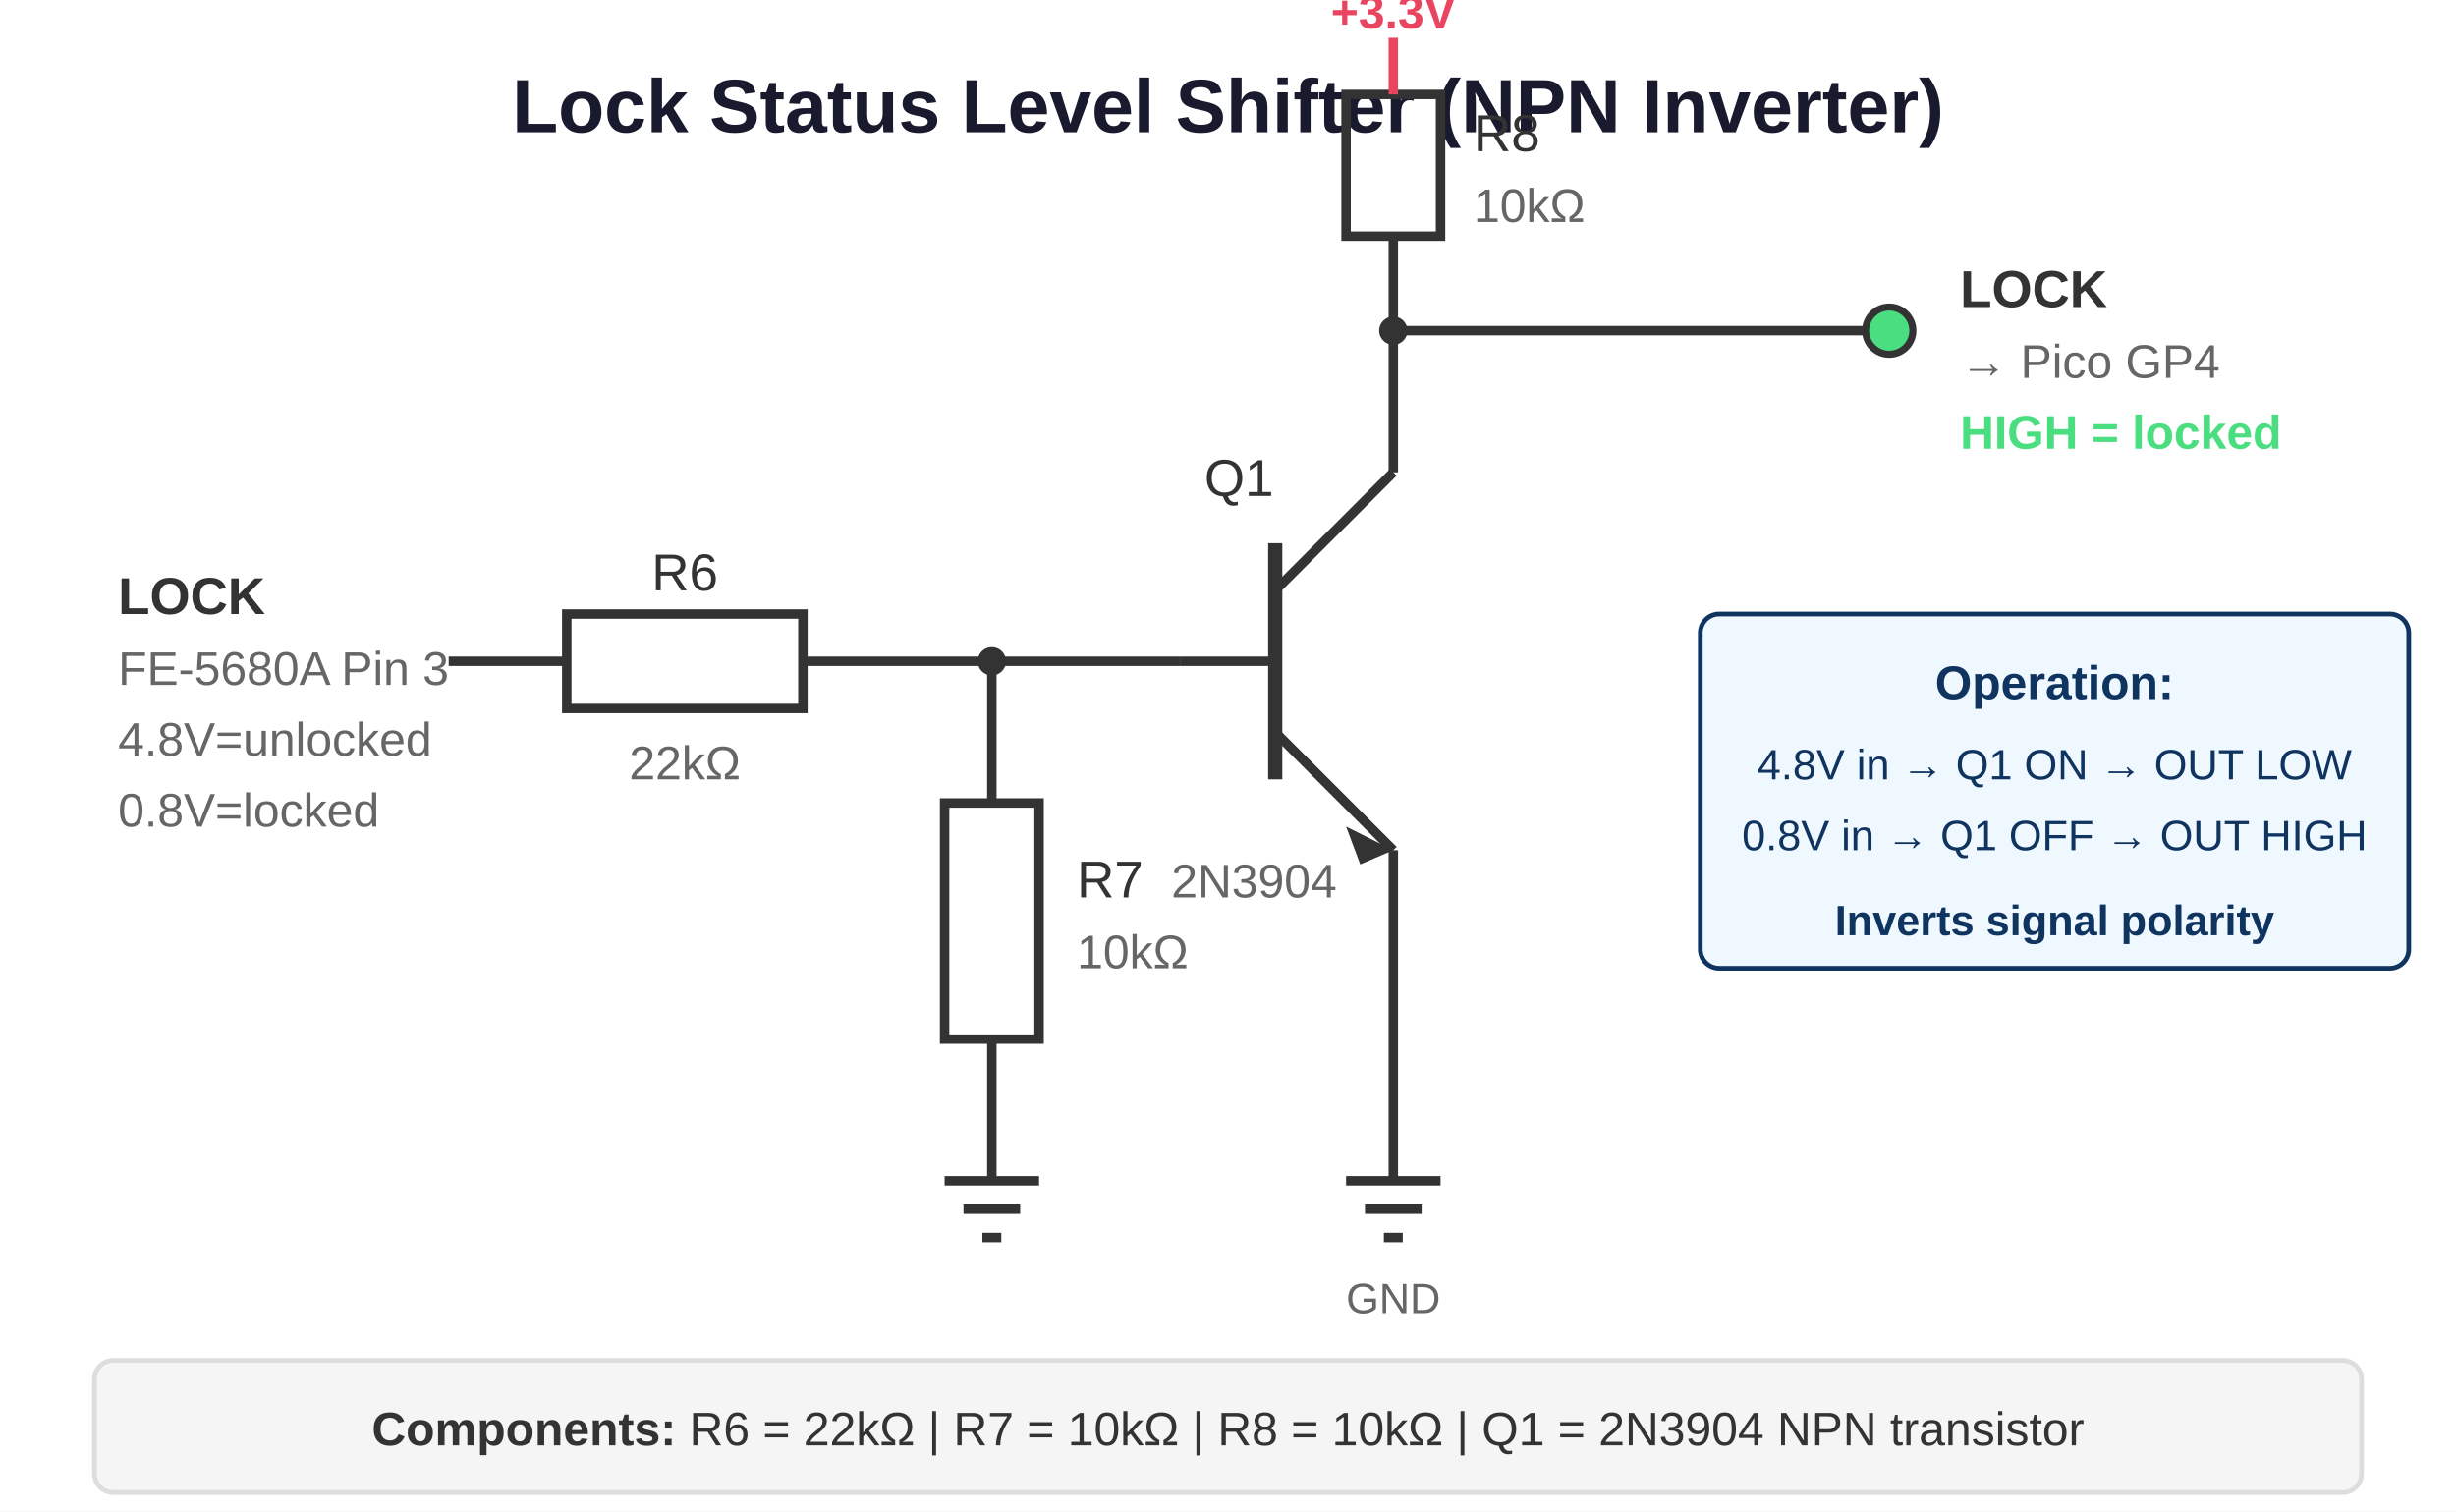
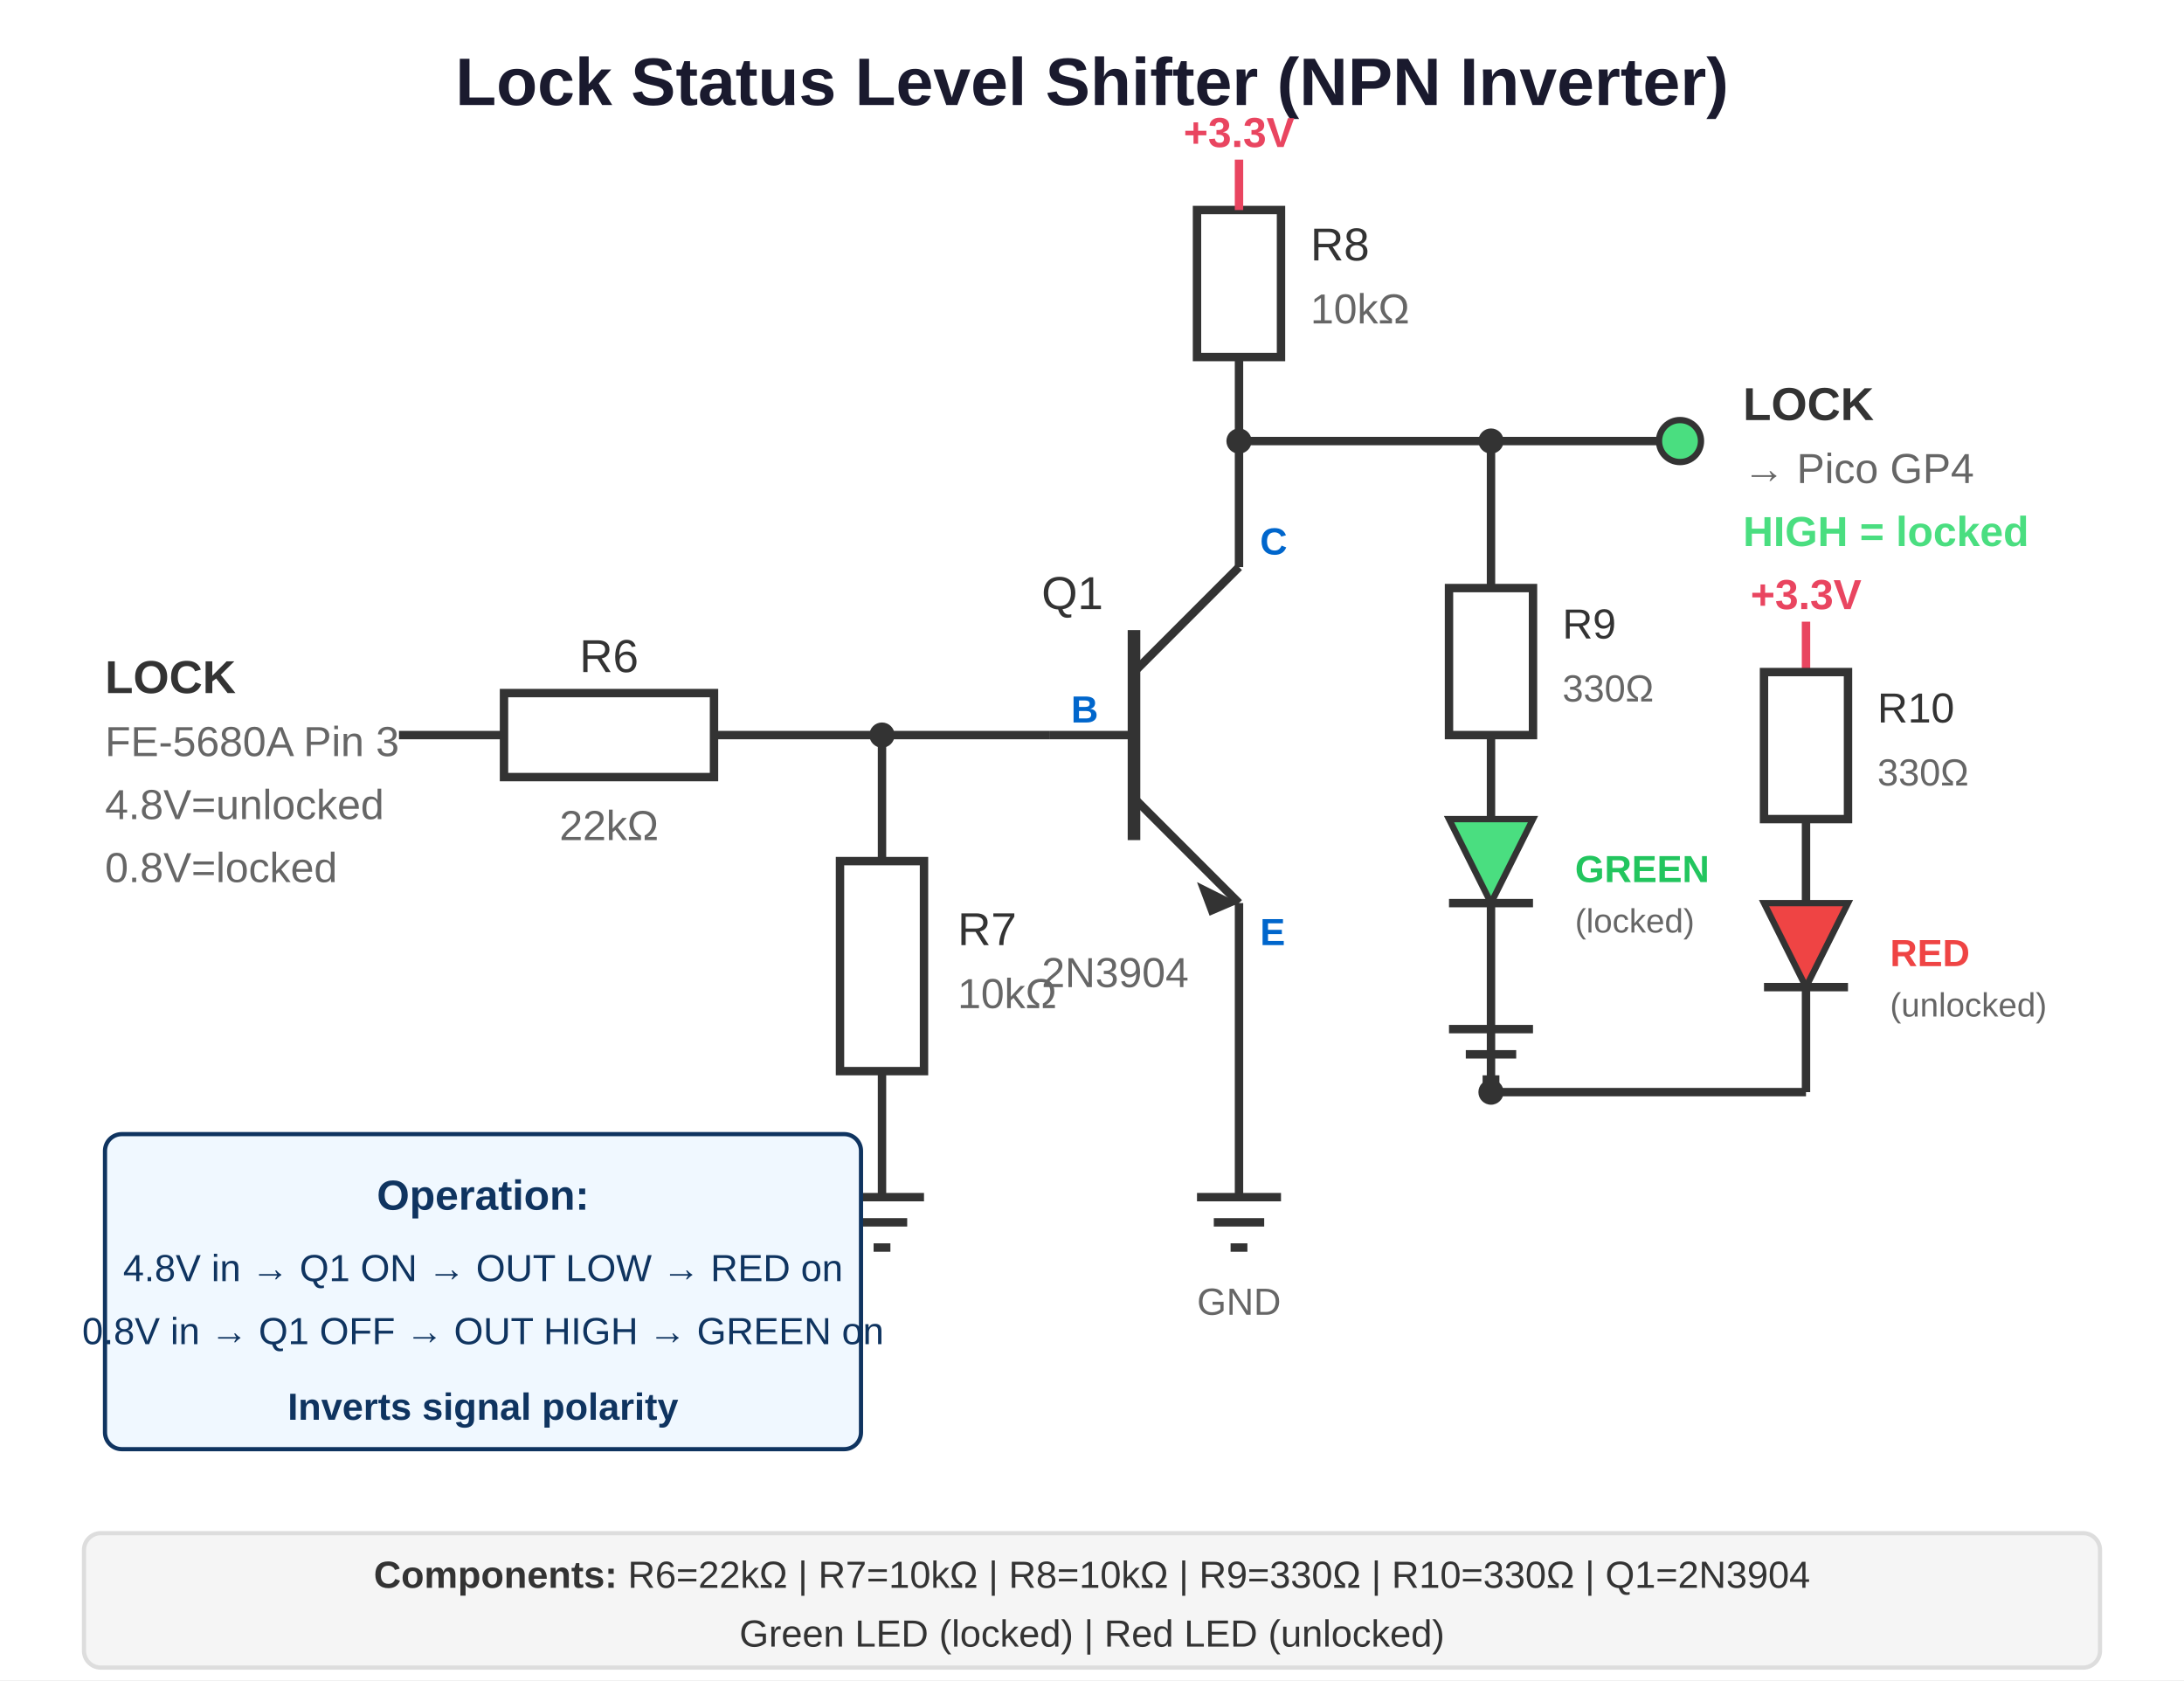
- <svg xmlns="http://www.w3.org/2000/svg" viewBox="0 0 520 320">
-   <rect width="520" height="320" fill="#ffffff" />
-   <text x="260" y="28" text-anchor="middle" font-family="Arial" font-size="16" font-weight="bold" fill="#1a1a2e">Lock Status Level Shifter (NPN Inverter)</text>
-   <text x="25" y="130" font-family="Arial" font-size="11" fill="#333" font-weight="bold">LOCK</text>
-   <text x="25" y="145" font-family="Arial" font-size="10" fill="#666">FE-5680A Pin 3</text>
-   <text x="25" y="160" font-family="Arial" font-size="10" fill="#666">4.8V=unlocked</text>
-   <text x="25" y="175" font-family="Arial" font-size="10" fill="#666">0.8V=locked</text>
-   <line x1="95" y1="140" x2="120" y2="140" stroke="#333" stroke-width="2" />
-   <rect x="120" y="130" width="50" height="20" fill="none" stroke="#333" stroke-width="2" />
-   <text x="145" y="125" text-anchor="middle" font-family="Arial" font-size="11" fill="#333">R6</text>
-   <text x="145" y="165" text-anchor="middle" font-family="Arial" font-size="10" fill="#666">22kΩ</text>
-   <line x1="170" y1="140" x2="210" y2="140" stroke="#333" stroke-width="2" />
-   <circle cx="210" cy="140" r="3" fill="#333" />
-   <line x1="210" y1="140" x2="250" y2="140" stroke="#333" stroke-width="2" />
-   <line x1="210" y1="140" x2="210" y2="170" stroke="#333" stroke-width="2" />
-   <rect x="200" y="170" width="20" height="50" fill="none" stroke="#333" stroke-width="2" />
-   <text x="228" y="190" font-family="Arial" font-size="11" fill="#333">R7</text>
-   <text x="228" y="205" font-family="Arial" font-size="10" fill="#666">10kΩ</text>
-   <line x1="210" y1="220" x2="210" y2="250" stroke="#333" stroke-width="2" />
-   <line x1="200" y1="250" x2="220" y2="250" stroke="#333" stroke-width="2" />
-   <line x1="204" y1="256" x2="216" y2="256" stroke="#333" stroke-width="2" />
-   <line x1="208" y1="262" x2="212" y2="262" stroke="#333" stroke-width="2" />
-   <line x1="250" y1="140" x2="270" y2="140" stroke="#333" stroke-width="2" />
-   <line x1="270" y1="115" x2="270" y2="165" stroke="#333" stroke-width="3" />
-   <line x1="270" y1="125" x2="295" y2="100" stroke="#333" stroke-width="2" />
-   <line x1="270" y1="155" x2="295" y2="180" stroke="#333" stroke-width="2" />
-   <polygon points="295,180 285,175 288,183" fill="#333" />
-   <text x="255" y="105" font-family="Arial" font-size="11" fill="#333">Q1</text>
-   <text x="248" y="190" font-family="Arial" font-size="10" fill="#666">2N3904</text>
-   <line x1="295" y1="100" x2="295" y2="70" stroke="#333" stroke-width="2" />
-   <circle cx="295" cy="70" r="3" fill="#333" />
-   <line x1="295" y1="70" x2="295" y2="50" stroke="#333" stroke-width="2" />
-   <rect x="285" y="20" width="20" height="30" fill="none" stroke="#333" stroke-width="2" />
-   <text x="312" y="32" font-family="Arial" font-size="11" fill="#333">R8</text>
-   <text x="312" y="47" font-family="Arial" font-size="10" fill="#666">10kΩ</text>
-   <line x1="295" y1="20" x2="295" y2="8" stroke="#e94560" stroke-width="2" />
-   <text x="295" y="6" text-anchor="middle" font-family="Arial" font-size="10" fill="#e94560" font-weight="bold">+3.3V</text>
-   <line x1="295" y1="70" x2="400" y2="70" stroke="#333" stroke-width="2" />
-   <circle cx="400" cy="70" r="5" fill="#4ade80" stroke="#333" stroke-width="1.5" />
-   <text x="415" y="65" font-family="Arial" font-size="11" fill="#333" font-weight="bold">LOCK</text>
-   <text x="415" y="80" font-family="Arial" font-size="10" fill="#666">→ Pico GP4</text>
-   <text x="415" y="95" font-family="Arial" font-size="10" fill="#4ade80" font-weight="bold">HIGH = locked</text>
-   <line x1="295" y1="180" x2="295" y2="250" stroke="#333" stroke-width="2" />
-   <line x1="285" y1="250" x2="305" y2="250" stroke="#333" stroke-width="2" />
-   <line x1="289" y1="256" x2="301" y2="256" stroke="#333" stroke-width="2" />
-   <line x1="293" y1="262" x2="297" y2="262" stroke="#333" stroke-width="2" />
-   <text x="295" y="278" text-anchor="middle" font-family="Arial" font-size="9" fill="#666">GND</text>
-   <rect x="360" y="130" width="150" height="75" fill="#f0f8ff" stroke="#0f3460" stroke-width="1" rx="4" />
-   <text x="435" y="148" text-anchor="middle" font-family="Arial" font-size="10" fill="#0f3460" font-weight="bold">Operation:</text>
-   <text x="435" y="165" text-anchor="middle" font-family="Arial" font-size="9" fill="#0f3460">4.8V in → Q1 ON → OUT LOW</text>
-   <text x="435" y="180" text-anchor="middle" font-family="Arial" font-size="9" fill="#0f3460">0.8V in → Q1 OFF → OUT HIGH</text>
-   <text x="435" y="198" text-anchor="middle" font-family="Arial" font-size="9" fill="#0f3460" font-weight="bold">Inverts signal polarity</text>
-   <rect x="20" y="288" width="480" height="28" fill="#f5f5f5" stroke="#ddd" stroke-width="1" rx="4" />
-   <text x="260" y="306" text-anchor="middle" font-family="Arial" font-size="10" fill="#333">
-     <tspan font-weight="bold">Components:</tspan> R6 = 22kΩ | R7 = 10kΩ | R8 = 10kΩ | Q1 = 2N3904 NPN transistor
+ <svg xmlns="http://www.w3.org/2000/svg" viewBox="0 0 520 400">
+   <rect width="520" height="400" fill="#ffffff" />
+   <text x="260" y="25" text-anchor="middle" font-family="Arial" font-size="16" font-weight="bold" fill="#1a1a2e">Lock Status Level Shifter (NPN Inverter)</text>
+   <text x="25" y="165" font-family="Arial" font-size="11" fill="#333" font-weight="bold">LOCK</text>
+   <text x="25" y="180" font-family="Arial" font-size="10" fill="#666">FE-5680A Pin 3</text>
+   <text x="25" y="195" font-family="Arial" font-size="10" fill="#666">4.8V=unlocked</text>
+   <text x="25" y="210" font-family="Arial" font-size="10" fill="#666">0.8V=locked</text>
+   <line x1="95" y1="175" x2="120" y2="175" stroke="#333" stroke-width="2" />
+   <rect x="120" y="165" width="50" height="20" fill="none" stroke="#333" stroke-width="2" />
+   <text x="145" y="160" text-anchor="middle" font-family="Arial" font-size="11" fill="#333">R6</text>
+   <text x="145" y="200" text-anchor="middle" font-family="Arial" font-size="10" fill="#666">22kΩ</text>
+   <line x1="170" y1="175" x2="210" y2="175" stroke="#333" stroke-width="2" />
+   <circle cx="210" cy="175" r="3" fill="#333" />
+   <line x1="210" y1="175" x2="250" y2="175" stroke="#333" stroke-width="2" />
+   <line x1="210" y1="175" x2="210" y2="205" stroke="#333" stroke-width="2" />
+   <rect x="200" y="205" width="20" height="50" fill="none" stroke="#333" stroke-width="2" />
+   <text x="228" y="225" font-family="Arial" font-size="11" fill="#333">R7</text>
+   <text x="228" y="240" font-family="Arial" font-size="10" fill="#666">10kΩ</text>
+   <line x1="210" y1="255" x2="210" y2="285" stroke="#333" stroke-width="2" />
+   <line x1="200" y1="285" x2="220" y2="285" stroke="#333" stroke-width="2" />
+   <line x1="204" y1="291" x2="216" y2="291" stroke="#333" stroke-width="2" />
+   <line x1="208" y1="297" x2="212" y2="297" stroke="#333" stroke-width="2" />
+   <line x1="250" y1="175" x2="270" y2="175" stroke="#333" stroke-width="2" />
+   <line x1="270" y1="150" x2="270" y2="200" stroke="#333" stroke-width="3" />
+   <line x1="270" y1="160" x2="295" y2="135" stroke="#333" stroke-width="2" />
+   <line x1="270" y1="190" x2="295" y2="215" stroke="#333" stroke-width="2" />
+   <polygon points="295,215 285,210 288,218" fill="#333" />
+   <text x="255" y="172" font-family="Arial" font-size="9" fill="#0066cc" font-weight="bold">B</text>
+   <text x="300" y="132" font-family="Arial" font-size="9" fill="#0066cc" font-weight="bold">C</text>
+   <text x="300" y="225" font-family="Arial" font-size="9" fill="#0066cc" font-weight="bold">E</text>
+   <text x="248" y="145" font-family="Arial" font-size="11" fill="#333">Q1</text>
+   <text x="248" y="235" font-family="Arial" font-size="10" fill="#666">2N3904</text>
+   <line x1="295" y1="135" x2="295" y2="105" stroke="#333" stroke-width="2" />
+   <circle cx="295" cy="105" r="3" fill="#333" />
+   <line x1="295" y1="105" x2="295" y2="85" stroke="#333" stroke-width="2" />
+   <rect x="285" y="50" width="20" height="35" fill="none" stroke="#333" stroke-width="2" />
+   <text x="312" y="62" font-family="Arial" font-size="11" fill="#333">R8</text>
+   <text x="312" y="77" font-family="Arial" font-size="10" fill="#666">10kΩ</text>
+   <line x1="295" y1="50" x2="295" y2="38" stroke="#e94560" stroke-width="2" />
+   <text x="295" y="35" text-anchor="middle" font-family="Arial" font-size="10" fill="#e94560" font-weight="bold">+3.3V</text>
+   <line x1="295" y1="105" x2="355" y2="105" stroke="#333" stroke-width="2" />
+   <circle cx="355" cy="105" r="3" fill="#333" />
+   <line x1="355" y1="105" x2="400" y2="105" stroke="#333" stroke-width="2" />
+   <circle cx="400" cy="105" r="5" fill="#4ade80" stroke="#333" stroke-width="1.5" />
+   <text x="415" y="100" font-family="Arial" font-size="11" fill="#333" font-weight="bold">LOCK</text>
+   <text x="415" y="115" font-family="Arial" font-size="10" fill="#666">→ Pico GP4</text>
+   <text x="415" y="130" font-family="Arial" font-size="10" fill="#4ade80" font-weight="bold">HIGH = locked</text>
+   <line x1="295" y1="215" x2="295" y2="285" stroke="#333" stroke-width="2" />
+   <line x1="285" y1="285" x2="305" y2="285" stroke="#333" stroke-width="2" />
+   <line x1="289" y1="291" x2="301" y2="291" stroke="#333" stroke-width="2" />
+   <line x1="293" y1="297" x2="297" y2="297" stroke="#333" stroke-width="2" />
+   <text x="295" y="313" text-anchor="middle" font-family="Arial" font-size="9" fill="#666">GND</text>
+   <line x1="355" y1="105" x2="355" y2="140" stroke="#333" stroke-width="2" />
+   <rect x="345" y="140" width="20" height="35" fill="none" stroke="#333" stroke-width="2" />
+   <text x="372" y="152" font-family="Arial" font-size="10" fill="#333">R9</text>
+   <text x="372" y="167" font-family="Arial" font-size="9" fill="#666">330Ω</text>
+   <line x1="355" y1="175" x2="355" y2="195" stroke="#333" stroke-width="2" />
+   <polygon points="345,195 365,195 355,215" fill="#4ade80" stroke="#333" stroke-width="1.5" />
+   <line x1="345" y1="215" x2="365" y2="215" stroke="#333" stroke-width="2" />
+   <text x="375" y="210" font-family="Arial" font-size="9" fill="#22c55e" font-weight="bold">GREEN</text>
+   <text x="375" y="222" font-family="Arial" font-size="8" fill="#666">(locked)</text>
+   <line x1="355" y1="215" x2="355" y2="245" stroke="#333" stroke-width="2" />
+   <line x1="345" y1="245" x2="365" y2="245" stroke="#333" stroke-width="2" />
+   <line x1="349" y1="251" x2="361" y2="251" stroke="#333" stroke-width="2" />
+   <line x1="353" y1="257" x2="357" y2="257" stroke="#333" stroke-width="2" />
+   <text x="430" y="145" text-anchor="middle" font-family="Arial" font-size="10" fill="#e94560" font-weight="bold">+3.3V</text>
+   <line x1="430" y1="148" x2="430" y2="160" stroke="#e94560" stroke-width="2" />
+   <rect x="420" y="160" width="20" height="35" fill="none" stroke="#333" stroke-width="2" />
+   <text x="447" y="172" font-family="Arial" font-size="10" fill="#333">R10</text>
+   <text x="447" y="187" font-family="Arial" font-size="9" fill="#666">330Ω</text>
+   <line x1="430" y1="195" x2="430" y2="215" stroke="#333" stroke-width="2" />
+   <polygon points="420,215 440,215 430,235" fill="#ef4444" stroke="#333" stroke-width="1.5" />
+   <line x1="420" y1="235" x2="440" y2="235" stroke="#333" stroke-width="2" />
+   <text x="450" y="230" font-family="Arial" font-size="9" fill="#ef4444" font-weight="bold">RED</text>
+   <text x="450" y="242" font-family="Arial" font-size="8" fill="#666">(unlocked)</text>
+   <line x1="430" y1="235" x2="430" y2="260" stroke="#333" stroke-width="2" />
+   <line x1="355" y1="260" x2="430" y2="260" stroke="#333" stroke-width="2" />
+   <line x1="355" y1="105" x2="355" y2="105" stroke="#333" stroke-width="2" />
+   <circle cx="355" cy="260" r="3" fill="#333" />
+   <line x1="355" y1="245" x2="355" y2="260" stroke="#333" stroke-width="2" />
+   <rect x="25" y="270" width="180" height="75" fill="#f0f8ff" stroke="#0f3460" stroke-width="1" rx="4" />
+   <text x="115" y="288" text-anchor="middle" font-family="Arial" font-size="10" fill="#0f3460" font-weight="bold">Operation:</text>
+   <text x="115" y="305" text-anchor="middle" font-family="Arial" font-size="9" fill="#0f3460">4.8V in → Q1 ON → OUT LOW → RED on</text>
+   <text x="115" y="320" text-anchor="middle" font-family="Arial" font-size="9" fill="#0f3460">0.8V in → Q1 OFF → OUT HIGH → GREEN on</text>
+   <text x="115" y="338" text-anchor="middle" font-family="Arial" font-size="9" fill="#0f3460" font-weight="bold">Inverts signal polarity</text>
+   <rect x="20" y="365" width="480" height="32" fill="#f5f5f5" stroke="#ddd" stroke-width="1" rx="4" />
+   <text x="260" y="378" text-anchor="middle" font-family="Arial" font-size="9" fill="#333">
+     <tspan font-weight="bold">Components:</tspan> R6=22kΩ | R7=10kΩ | R8=10kΩ | R9=330Ω | R10=330Ω | Q1=2N3904
+   </text>
+   <text x="260" y="392" text-anchor="middle" font-family="Arial" font-size="9" fill="#333">
+     Green LED (locked) | Red LED (unlocked)
  </text>
</svg>
